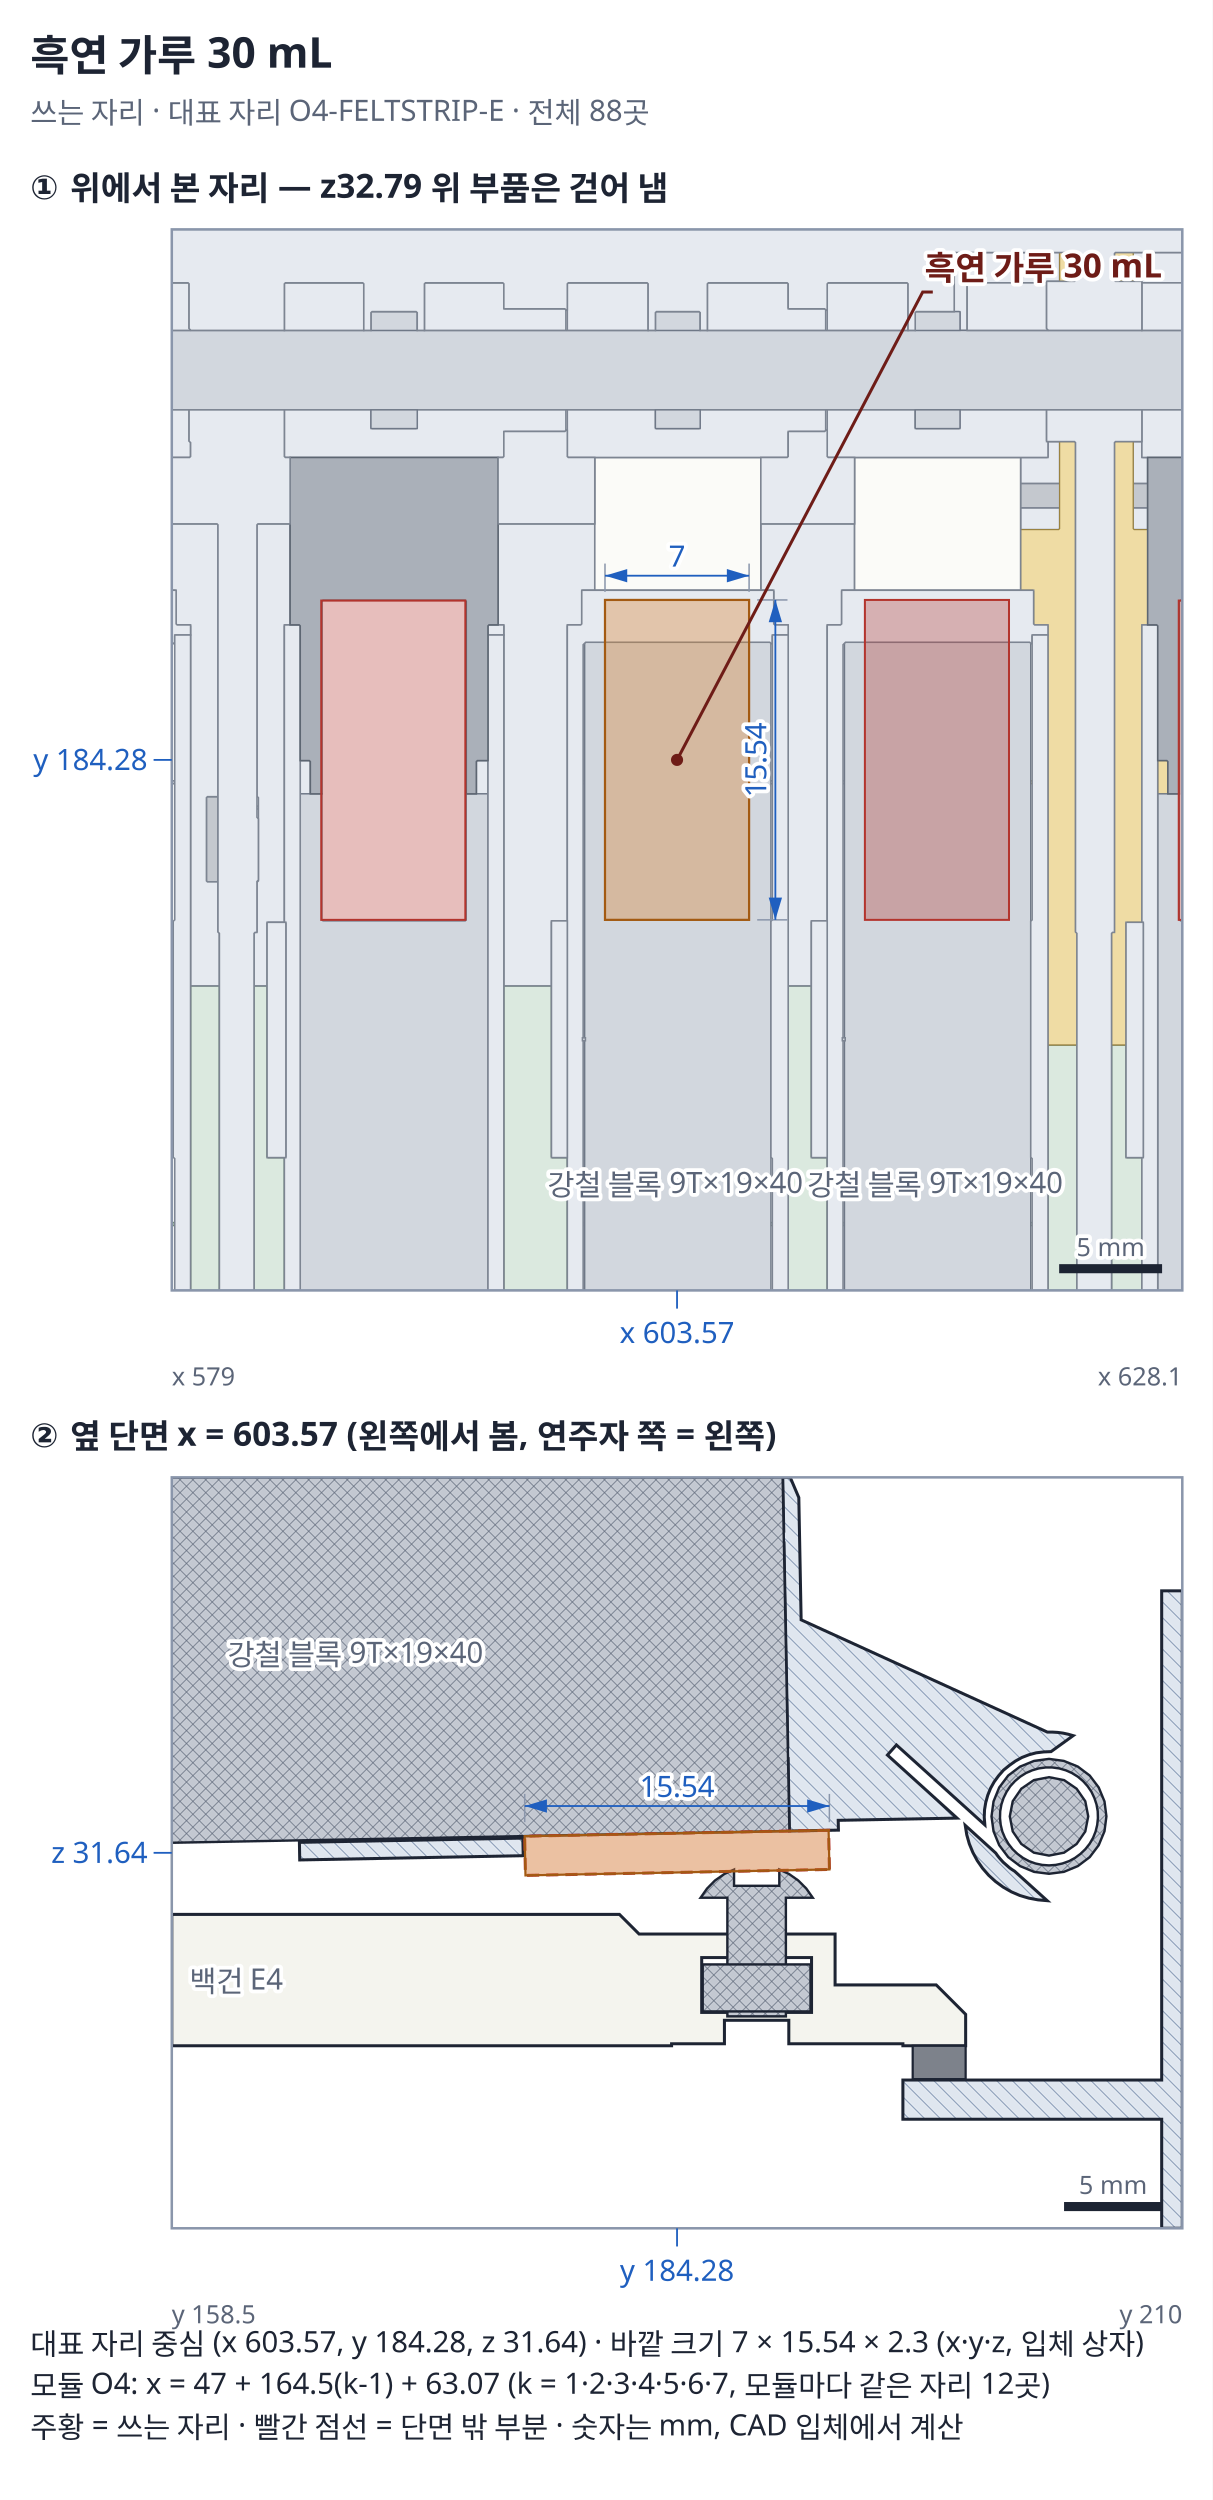
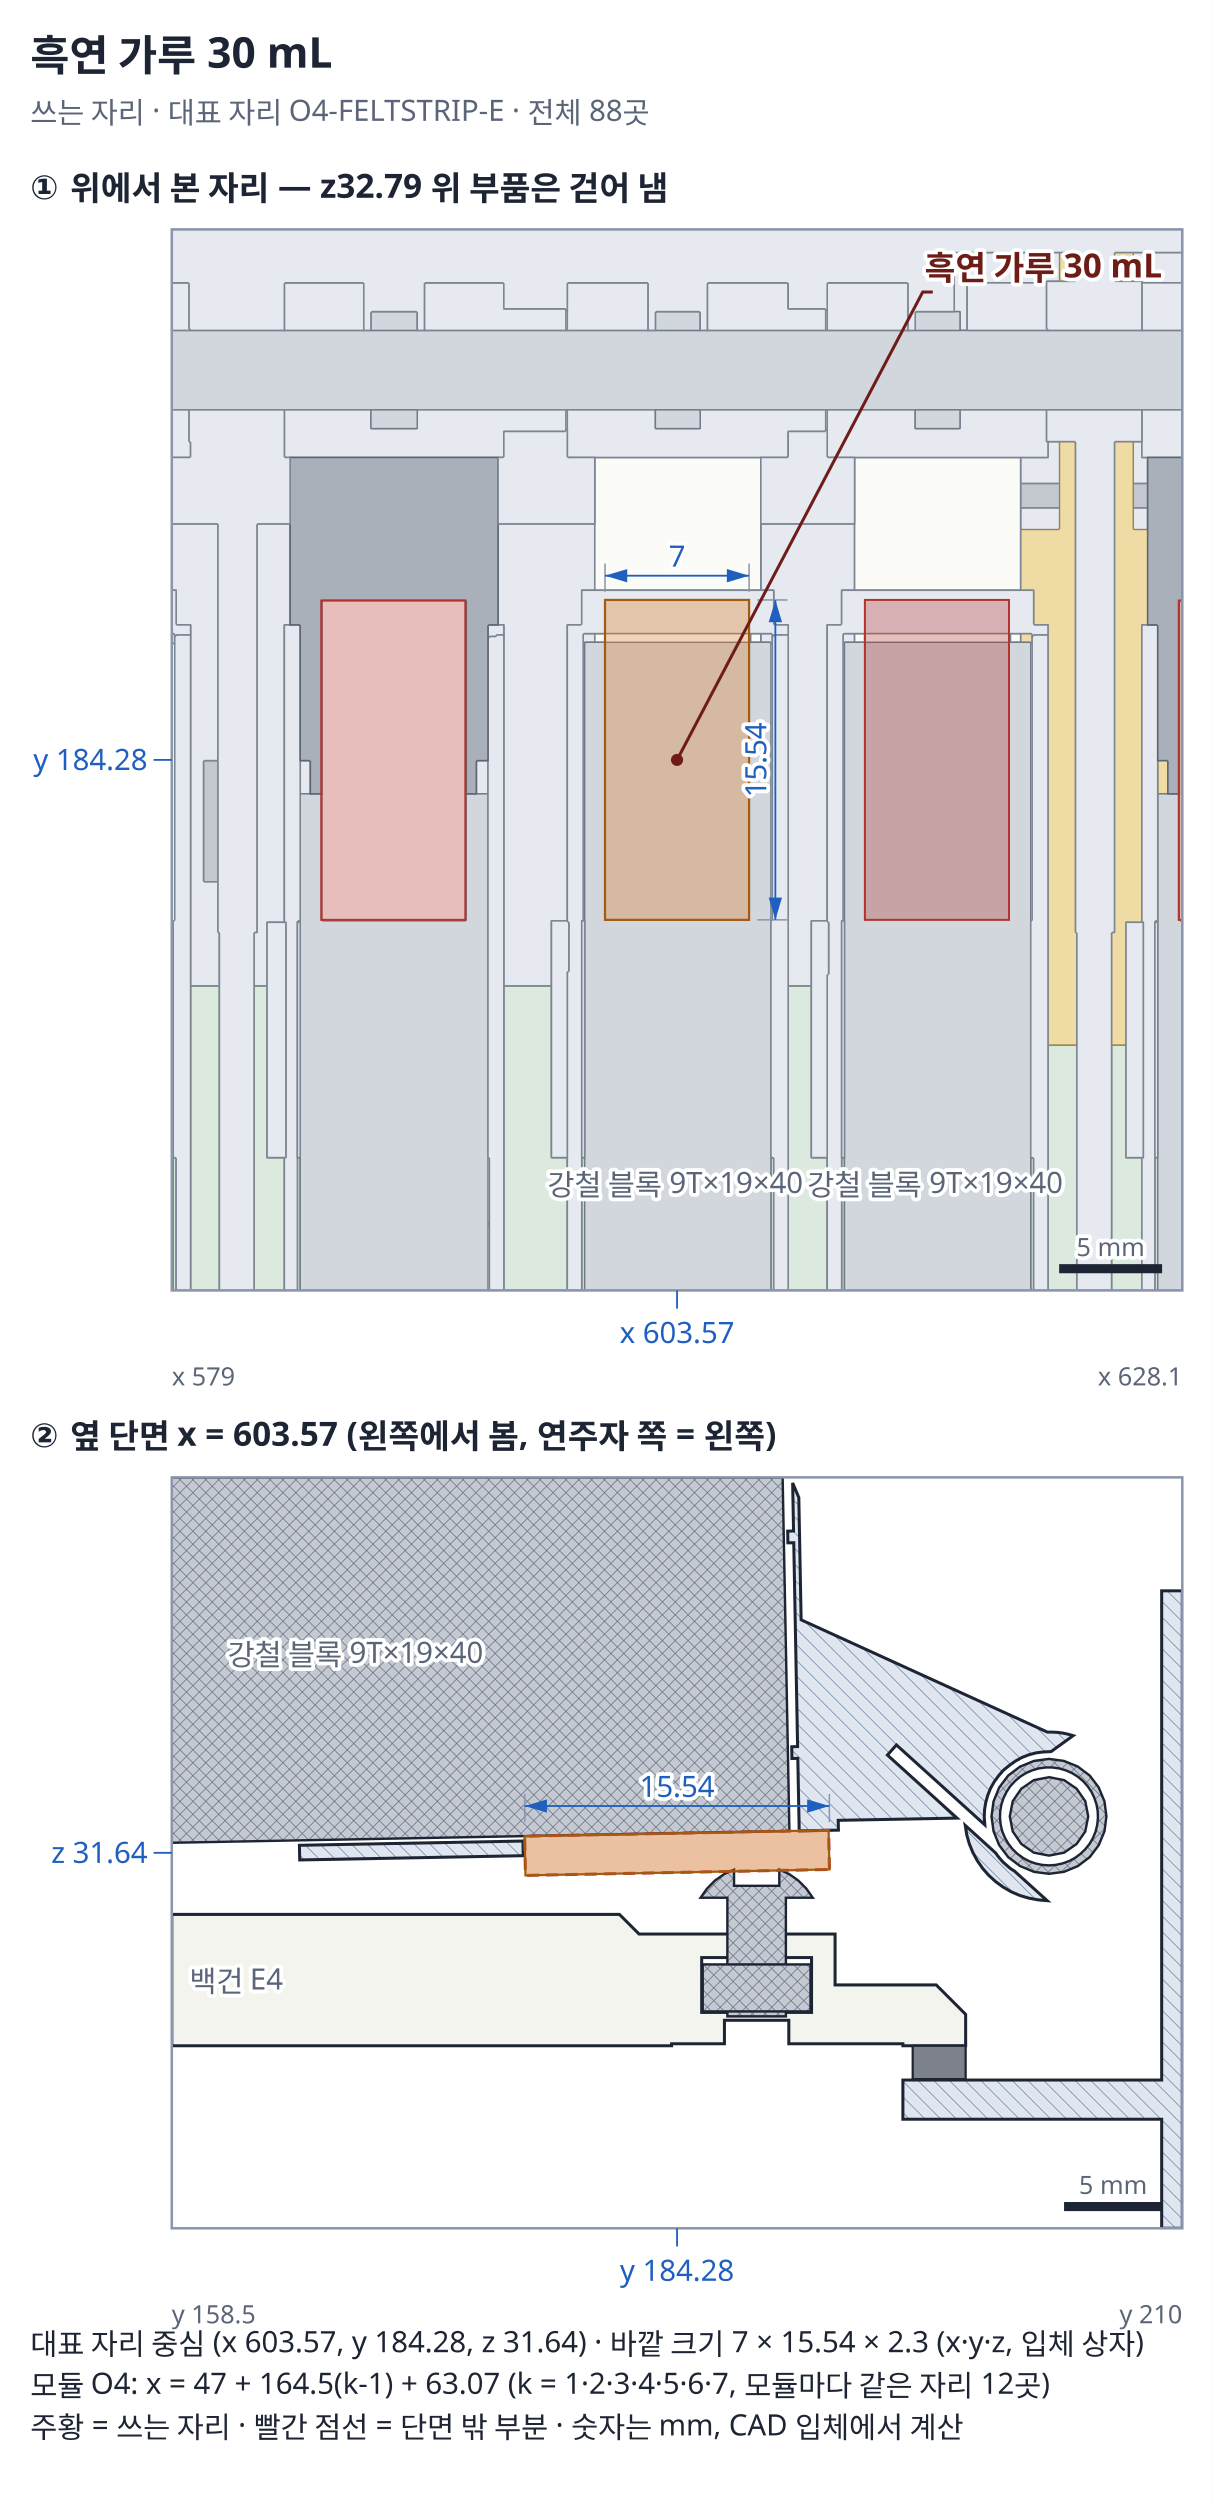
<svg xmlns="http://www.w3.org/2000/svg" viewBox="0 0 120 247.4" width="600" height="1237">
  <defs>
    <style>
.bg{fill:#ffffff}
.frame{fill:none;stroke:#1d2433;stroke-width:.5}
.t{font-family:'Apple SD Gothic Neo','Noto Sans KR','Malgun Gothic','IBM Plex Sans KR',sans-serif;fill:#1d2433}
.h{paint-order:stroke;stroke:#ffffff;stroke-width:.75;stroke-linejoin:round}
.tb{font-weight:700}
.td{fill:#1f5fbf}
.tm{fill:#5b6578}
.tr{fill:#c2410c}
.S-wood{fill:url(#hw);stroke:#1d2433;stroke-width:.4;stroke-linejoin:round}
.S-print{fill:url(#hp);stroke:#1d2433;stroke-width:.4;stroke-linejoin:round}
.S-metal{fill:url(#hm);stroke:#1d2433;stroke-width:.32;stroke-linejoin:round}
.S-rubber{fill:#50555e;stroke:#1d2433;stroke-width:.25}
.S-elec{fill:url(#he);stroke:#1d2433;stroke-width:.3}
.S-screen{fill:#3a4150;stroke:#1d2433;stroke-width:.3}
.S-cable{fill:#e3b23c;stroke:#6b5a1e;stroke-width:.18}
.S-ctx{fill:#eceef1;stroke:#a3aab5;stroke-width:.18}
.P-wood{fill:#f2e6d2;stroke:#39404d;stroke-width:.22;stroke-linejoin:round}
.P-print{fill:#e5ebf3;stroke:#39404d;stroke-width:.22;stroke-linejoin:round}
.P-metal{fill:#c9ced6;stroke:#39404d;stroke-width:.2}
.P-rubber{fill:#7d828b;stroke:#39404d;stroke-width:.18}
.P-elec{fill:#d3ead8;stroke:#39404d;stroke-width:.2}
.P-screen{fill:#596070;stroke:#39404d;stroke-width:.2}
.P-cable{fill:#f0cf7a;fill-opacity:.55;stroke:#8a7430;stroke-width:.14;stroke-opacity:.7}
.P-ctx{fill:#f2f3f5;stroke:#b3b9c3;stroke-width:.18}
.air{fill:#e8f1fb;stroke:none}
.hid{fill:none;stroke:#39404d;stroke-width:.24;stroke-dasharray:1.6 .9}
.hidc{fill:none;stroke:#c2410c;stroke-width:.28;stroke-dasharray:2.2 1.1}
.ph{fill:none;stroke:#5b6578;stroke-width:.3;stroke-dasharray:4 1 1 1}
.cl{fill:none;stroke:#6b7690;stroke-width:.2;stroke-dasharray:6 1.2 1 1.2}
.thin{fill:none;stroke:#39404d;stroke-width:.2}
.vis{fill:none;stroke:#1d2433;stroke-width:.3}
.sound{fill:none;stroke:#c2410c;stroke-width:.4;stroke-dasharray:3 1.2}
.ax{fill:none;stroke:#7a3fb5;stroke-width:.3;stroke-dasharray:5 1.2 1 1.2}
.keep{fill:none;stroke:#b42318;stroke-width:.3;stroke-dasharray:1.2 1}
.dm{fill:none;stroke:#1f5fbf;stroke-width:.18}
.ex{fill:none;stroke:#8a96ab;stroke-width:.15}
.ah{fill:#1f5fbf;stroke:none}
.ld{fill:none;stroke:#3d4555;stroke-width:.18}
.dot{fill:#3d4555}
.bal{fill:#ffffff;stroke:#1d2433;stroke-width:.25}
.secl{fill:none;stroke:#1d2433;stroke-width:.55}
.seca{fill:#1d2433}
.grid{fill:none;stroke:#1d2433;stroke-width:.25}
.grid2{fill:none;stroke:#8a96ab;stroke-width:.15}
.box{fill:#fbfbfc;stroke:#c3c9d3;stroke-width:.2}
.sheetply{fill:#fbf6ee;stroke:#1d2433;stroke-width:.35}
.zone{fill:#f4f6f9;stroke:#8a96ab;stroke-width:.2}
.datum{fill:none;stroke:#15803d;stroke-width:.9;stroke-linecap:round;stroke-opacity:.9}
.spot{fill:none;stroke:#c2410c;stroke-width:.32}
.spoth{fill:none;stroke:#c2410c;stroke-width:.32;stroke-dasharray:.45 .3}

.Zkw{fill:#fbfbf8;stroke:#7d8592;stroke-width:.16}.Zkb{fill:#aab0b9;stroke:#5d6672;stroke-width:.16}.Zpr{fill:#e6eaf0;stroke:#7d8592;stroke-width:.16}
.Zwd{fill:#efe4d0;stroke:#8a7a5e;stroke-width:.16}.Zel{fill:#dbe9df;stroke:#6f8a77;stroke-width:.16}.Zmt{fill:#d2d7de;stroke:#6f7887;stroke-width:.14}
.Zrb{fill:#c4c8ce;stroke:#6f7887;stroke-width:.14}.Zcb{fill:#efdca4;stroke:#9a8240;stroke-width:.12}
.Skw{fill:#f4f4ee;stroke:#1d2433;stroke-width:.3}.Skb{fill:#8e95a0;stroke:#1d2433;stroke-width:.3}.Spr{fill:url(#hp);stroke:#1d2433;stroke-width:.3}
.Swd{fill:url(#hw);stroke:#1d2433;stroke-width:.3}.Sel{fill:url(#he);stroke:#1d2433;stroke-width:.26}.Smt{fill:url(#hm);stroke:#1d2433;stroke-width:.24}
.Srb{fill:#7d828b;stroke:#1d2433;stroke-width:.22}.Scb{fill:#e3b23c;stroke:#6b5a1e;stroke-width:.16}
.HL{fill:#B3342D;fill-opacity:.88;stroke:#6e1c17;stroke-width:.3;stroke-linejoin:round}
.HLs{fill:#B3342D;stroke:#5a1511;stroke-width:.32;stroke-linejoin:round}
.HL2{fill:#B3342D;fill-opacity:.32;stroke:#B3342D;stroke-width:.2}
.HLp{fill:#B3342D;fill-opacity:.14;stroke:#B3342D;stroke-width:.3;stroke-dasharray:1.2 .7}
.HH{fill:#d9822b;fill-opacity:.35;stroke:#a35a12;stroke-width:.22}
.vf{fill:none;stroke:#8a96ab;stroke-width:.25}
.lead{fill:none;stroke:#6e1c17;stroke-width:.3}
.tl{fill:#6e1c17}
.nb{fill:#5b6578}
</style>
    <pattern id="hw" patternUnits="userSpaceOnUse" width="1.6" height="1.6" patternTransform="rotate(45)">
      <rect width="1.6" height="1.6" fill="#ecdcc2" />
      <line x1="0" y1="0" x2="0" y2="1.6" stroke="#a8875a" stroke-width=".22" />
    </pattern>
    <pattern id="hp" patternUnits="userSpaceOnUse" width="1.1" height="1.1" patternTransform="rotate(-45)">
      <rect width="1.1" height="1.1" fill="#dfe6ef" />
      <line x1="0" y1="0" x2="0" y2="1.1" stroke="#7f93b0" stroke-width=".16" />
    </pattern>
    <pattern id="hm" patternUnits="userSpaceOnUse" width=".9" height=".9" patternTransform="rotate(45)">
      <rect width=".9" height=".9" fill="#c3c8d1" />
      <path d="M0 0V.9M0 0H.9" stroke="#5d6778" stroke-width=".12" />
    </pattern>
    <pattern id="he" patternUnits="userSpaceOnUse" width="1.4" height="1.4">
      <rect width="1.4" height="1.4" fill="#cfe6d3" />
      <line x1="0" y1=".7" x2="1.4" y2=".7" stroke="#5f9a6c" stroke-width=".14" />
    </pattern>
    <clipPath id="c0">
      <rect x="17.00" y="22.70" width="100.00" height="105.00" />
    </clipPath>
    <clipPath id="c1">
      <rect x="17.00" y="146.20" width="100.00" height="74.31" />
    </clipPath>
  </defs>
  <rect class="bg" x="0" y="0" width="120" height="247.4" />
  <g class="L-geo">
-     <path class="Zrb" fill-rule="evenodd" d="M104.86 47.84 101.00 47.84 101.00 50.27 104.86 50.27ZM113.57 47.84 112.14 47.84 112.14 50.27 113.57 50.27ZM21.57 78.84 20.43 78.84 20.43 87.27 21.57 87.27ZM25.64 79.77 25.36 79.77 25.36 80.06 25.64 80.06ZM25.64 87.06 25.36 87.06 25.36 87.34 25.64 87.34Z" clip-path="url(#c0)" />
-     <path class="Zel" fill-rule="evenodd" d="M21.71 97.56 18.86 97.56 18.86 127.70 21.71 127.70ZM28.14 114.56 26.53 114.56 26.43 114.46 26.43 97.56 25.14 97.56 25.14 127.70 28.14 127.70ZM56.14 114.56 54.67 114.56 54.57 114.46 54.57 97.56 49.86 97.56 49.86 127.70 56.14 127.70ZM81.86 114.56 80.39 114.56 80.29 114.46 80.29 97.56 78.00 97.56 78.00 127.70 81.86 127.70ZM17.36 120.99 17.07 120.99 17.07 121.27 17.36 121.27ZM57.93 120.99 57.64 120.99 57.64 121.27 57.93 121.27ZM76.50 120.99 76.21 120.99 76.21 121.27 76.50 121.27ZM83.64 120.99 83.36 120.99 83.36 121.27 83.64 121.27Z" clip-path="url(#c0)" />
-     <path class="Zel" fill-rule="evenodd" d="M106.57 103.41 103.71 103.41 103.71 127.70 106.57 127.70ZM113.00 114.56 111.53 114.56 111.43 114.46 111.43 103.41 110.00 103.41 110.00 127.70 113.00 127.70ZM102.21 120.99 101.93 120.99 101.93 121.27 102.21 121.27Z" clip-path="url(#c0)" />
-     <path class="Zpr" fill-rule="evenodd" d="M95.71 28.09 95.82 27.99 103.53 27.99 103.67 27.84 104.86 27.84 104.86 24.99 94.43 24.99 94.43 30.84 94.90 30.84 95.00 30.94 95.00 32.70 95.71 32.70ZM117.00 24.99 112.14 24.99 112.14 27.84 112.90 27.84 113.04 27.99 117.00 27.99ZM104.86 43.70 103.71 43.70 103.71 45.17 103.61 45.27 101.00 45.27 101.00 47.84 104.86 47.84ZM113.57 45.27 113.10 45.27 113.00 45.17 113.00 43.70 112.14 43.70 112.14 47.84 113.57 47.84ZM104.86 50.27 101.00 50.27 101.00 52.41 104.86 52.41ZM113.57 50.27 112.14 50.27 112.14 52.41 113.57 52.41ZM21.71 92.31 21.57 92.17 21.57 87.27 20.53 87.27 20.43 87.17 20.43 78.94 20.53 78.84 21.57 78.84 21.57 51.84 17.00 51.84 17.00 58.41 17.33 58.41 17.43 58.52 17.43 61.84 18.76 61.84 18.86 61.94 18.86 97.56 21.71 97.56ZM26.43 91.37 26.53 91.27 28.14 91.27 28.14 61.94 28.24 61.84 28.71 61.84 28.71 51.84 25.43 51.84 25.43 78.80 25.57 78.94 25.57 87.17 25.43 87.31 25.43 92.17 25.33 92.27 25.14 92.27 25.14 97.56 26.43 97.56ZM54.57 91.23 54.67 91.13 56.14 91.13 56.14 61.94 56.24 61.84 57.57 61.84 57.57 58.52 57.67 58.41 58.86 58.41 58.86 51.84 49.29 51.84 49.29 61.84 49.76 61.84 49.86 61.94 49.86 97.56 54.57 97.56ZM80.29 91.23 80.39 91.13 81.86 91.13 81.86 61.94 81.96 61.84 83.29 61.84 83.29 58.52 83.39 58.41 84.57 58.41 84.57 51.84 75.29 51.84 75.29 58.41 76.47 58.41 76.57 58.52 76.57 61.84 77.90 61.84 78.00 61.94 78.00 97.56 80.29 97.56ZM30.71 75.27 29.71 75.27 29.71 78.56 30.71 78.56ZM48.29 75.27 47.14 75.27 47.14 78.56 48.29 78.56ZM17.36 77.27 17.07 77.27 17.07 77.56 17.36 77.56ZM57.93 77.27 57.64 77.27 57.64 77.56 57.93 77.56ZM76.50 77.27 76.21 77.27 76.21 77.56 76.50 77.56ZM83.64 77.27 83.36 77.27 83.36 77.56 83.64 77.56Z" clip-path="url(#c0)" />
-     <path class="Zcb" fill-rule="evenodd" d="M106.43 24.99 104.86 24.99 104.86 27.84 106.43 27.84ZM112.14 24.99 110.29 24.99 110.29 27.84 112.14 27.84ZM106.57 92.31 106.43 92.17 106.43 43.70 104.86 43.70 104.86 52.31 104.76 52.41 101.00 52.41 101.00 58.41 102.18 58.41 102.29 58.52 102.29 61.84 103.61 61.84 103.71 61.94 103.71 103.41 106.57 103.41ZM111.43 91.37 111.53 91.27 113.00 91.27 113.00 61.94 113.10 61.84 113.57 61.84 113.57 52.41 112.24 52.41 112.14 52.31 112.14 43.70 110.29 43.70 110.29 92.17 110.18 92.27 110.00 92.27 110.00 103.41 111.43 103.41ZM115.57 75.27 114.57 75.27 114.57 78.56 115.57 78.56ZM102.21 77.27 101.93 77.27 101.93 77.56 102.21 77.56Z" clip-path="url(#c0)" />
+     <path class="Zrb" fill-rule="evenodd" d="M104.86 47.84 101.00 47.84 101.00 50.27 104.86 50.27ZM113.57 47.84 112.14 47.84 112.14 50.27 113.57 50.27ZM21.57 75.27 20.14 75.27 20.14 87.27 21.57 87.27Z" clip-path="url(#c0)" />
+     <path class="Zel" fill-rule="evenodd" d="M21.71 97.56 18.86 97.56 18.86 127.70 21.71 127.70ZM28.14 114.56 26.53 114.56 26.43 114.46 26.43 97.56 25.14 97.56 25.14 127.70 28.14 127.70ZM56.14 114.56 54.67 114.56 54.57 114.46 54.57 97.56 49.86 97.56 49.86 127.70 56.14 127.70ZM81.86 114.56 80.39 114.56 80.29 114.46 80.29 97.56 78.00 97.56 78.00 127.70 81.86 127.70ZM17.43 114.56 17.14 114.56 17.14 127.70 17.43 127.70ZM29.71 114.56 29.43 114.56 29.43 127.70 29.71 127.70ZM57.86 114.56 57.57 114.56 57.57 127.70 57.86 127.70ZM76.57 114.56 76.29 114.56 76.29 127.70 76.57 127.70ZM83.57 114.56 83.29 114.56 83.29 127.70 83.57 127.70ZM48.50 120.99 48.21 120.99 48.21 121.27 48.50 121.27Z" clip-path="url(#c0)" />
+     <path class="Zel" fill-rule="evenodd" d="M106.57 103.41 103.71 103.41 103.71 127.70 106.57 127.70ZM113.00 114.56 111.53 114.56 111.43 114.46 111.43 103.41 110.00 103.41 110.00 127.70 113.00 127.70ZM102.29 114.56 102.00 114.56 102.00 127.70 102.29 127.70ZM114.57 114.56 114.29 114.56 114.29 127.70 114.57 127.70Z" clip-path="url(#c0)" />
+     <path class="Zpr" fill-rule="evenodd" d="M95.71 28.09 95.82 27.99 103.53 27.99 103.67 27.84 104.86 27.84 104.86 24.99 94.43 24.99 94.43 30.84 94.90 30.84 95.00 30.94 95.00 32.70 95.71 32.70ZM117.00 24.99 112.14 24.99 112.14 27.84 112.90 27.84 113.04 27.99 117.00 27.99ZM104.86 43.70 103.71 43.70 103.71 45.17 103.61 45.27 101.00 45.27 101.00 47.84 104.86 47.84ZM113.57 45.27 113.10 45.27 113.00 45.17 113.00 43.70 112.14 43.70 112.14 47.84 113.57 47.84ZM104.86 50.27 101.00 50.27 101.00 52.41 104.86 52.41ZM113.57 50.27 112.14 50.27 112.14 52.41 113.57 52.41ZM21.71 92.31 21.57 92.17 21.57 87.27 20.24 87.27 20.14 87.17 20.14 75.37 20.24 75.27 21.57 75.27 21.57 51.84 17.00 51.84 17.00 58.41 17.33 58.41 17.43 58.52 17.43 61.84 18.76 61.84 18.86 61.94 18.86 97.56 21.71 97.56ZM26.43 91.37 26.53 91.27 28.14 91.27 28.14 61.94 28.24 61.84 28.71 61.84 28.71 51.84 25.43 51.84 25.43 92.17 25.33 92.27 25.14 92.27 25.14 97.56 26.43 97.56ZM54.57 91.23 54.67 91.13 56.14 91.13 56.14 61.94 56.24 61.84 57.57 61.84 57.57 58.52 57.67 58.41 58.86 58.41 58.86 51.84 49.29 51.84 49.29 61.84 49.76 61.84 49.86 61.94 49.86 97.56 54.57 97.56ZM80.29 91.23 80.39 91.13 81.86 91.13 81.86 61.94 81.96 61.84 83.29 61.84 83.29 58.52 83.39 58.41 84.57 58.41 84.57 51.84 75.29 51.84 75.29 58.41 76.47 58.41 76.57 58.52 76.57 61.84 77.90 61.84 78.00 61.94 78.00 97.56 80.29 97.56ZM17.29 63.68 17.29 62.70 17.00 62.70 17.00 63.52 17.20 63.71ZM57.96 63.56 58.86 63.56 58.86 62.70 57.71 62.70 57.71 63.68 57.80 63.71ZM76.43 63.68 76.43 62.70 75.29 62.70 75.29 63.56 76.18 63.56 76.34 63.71ZM83.67 63.56 84.57 63.56 84.57 62.70 83.43 62.70 83.43 63.68 83.52 63.71ZM30.71 75.27 29.71 75.27 29.71 78.56 30.71 78.56ZM48.29 75.27 47.14 75.27 47.14 78.56 48.29 78.56ZM29.71 91.06 29.43 91.06 29.43 91.34 29.71 91.34Z" clip-path="url(#c0)" />
+     <path class="Zcb" fill-rule="evenodd" d="M106.43 24.99 104.86 24.99 104.86 27.84 106.43 27.84ZM112.14 24.99 110.29 24.99 110.29 27.84 112.14 27.84ZM106.57 92.31 106.43 92.17 106.43 43.70 104.86 43.70 104.86 52.31 104.76 52.41 101.00 52.41 101.00 58.41 102.18 58.41 102.29 58.52 102.29 61.84 103.61 61.84 103.71 61.94 103.71 103.41 106.57 103.41ZM111.43 91.37 111.53 91.27 113.00 91.27 113.00 61.94 113.10 61.84 113.57 61.84 113.57 52.41 112.24 52.41 112.14 52.31 112.14 43.70 110.29 43.70 110.29 92.17 110.18 92.27 110.00 92.27 110.00 103.41 111.43 103.41ZM102.14 63.68 102.14 62.70 101.00 62.70 101.00 63.56 101.90 63.56 102.05 63.71ZM115.57 75.27 114.57 75.27 114.57 78.56 115.57 78.56ZM114.57 91.06 114.29 91.06 114.29 91.34 114.57 91.34Z" clip-path="url(#c0)" />
    <path class="Zmt" fill-rule="evenodd" d="M117.00 32.70 17.00 32.70 17.00 40.56 117.00 40.56Z" clip-path="url(#c0)" />
-     <path class="Zkw" fill-rule="evenodd" d="M75.29 45.27 58.86 45.27 58.86 58.41 75.29 58.41Z" clip-path="url(#c0)" />
-     <path class="Zkw" fill-rule="evenodd" d="M101.00 45.27 84.57 45.27 84.57 58.41 101.00 58.41Z" clip-path="url(#c0)" />
+     <path class="Zkw" fill-rule="evenodd" d="M75.29 45.27 58.86 45.27 58.86 58.41 75.29 58.41ZM59.86 62.70 58.86 62.70 58.86 63.56 59.86 63.56ZM75.29 62.70 74.29 62.70 74.29 63.56 75.29 63.56Z" clip-path="url(#c0)" />
+     <path class="Zkw" fill-rule="evenodd" d="M101.00 45.27 84.57 45.27 84.57 58.41 101.00 58.41ZM85.57 62.70 84.57 62.70 84.57 63.56 85.57 63.56ZM101.00 62.70 100.00 62.70 100.00 63.56 101.00 63.56Z" clip-path="url(#c0)" />
    <path class="Zmt" fill-rule="evenodd" d="M17.21 95.49 16.93 95.49 16.93 95.77 17.21 95.77Z" clip-path="url(#c0)" />
    <path class="Zmt" fill-rule="evenodd" d="M76.29 63.56 57.86 63.56 57.86 127.70 76.29 127.70Z" clip-path="url(#c0)" />
    <path class="Zmt" fill-rule="evenodd" d="M102.00 63.56 83.57 63.56 83.57 127.70 102.00 127.70Z" clip-path="url(#c0)" />
    <path class="Zmt" fill-rule="evenodd" d="M48.29 78.56 46.14 78.56 46.14 91.03 46.04 91.13 31.96 91.13 31.86 91.03 31.86 78.56 29.71 78.56 29.71 127.70 48.29 127.70Z" clip-path="url(#c0)" />
    <path class="Zmt" fill-rule="evenodd" d="M117.00 91.13 116.82 91.13 116.71 91.03 116.71 78.56 114.57 78.56 114.57 127.70 117.00 127.70Z" clip-path="url(#c0)" />
-     <path class="Zpr" fill-rule="evenodd" d="M18.87 32.61 18.71 32.46 18.71 27.99 17.00 27.99 17.00 32.70 18.83 32.70ZM18.86 43.74 18.71 43.60 18.71 40.56 17.00 40.56 17.00 45.27 18.86 45.27ZM17.29 63.68 17.29 62.94 17.39 62.84 18.86 62.84 18.86 61.84 17.53 61.84 17.43 61.74 17.43 58.41 17.00 58.41 17.00 63.52 17.20 63.71Z" clip-path="url(#c0)" />
-     <path class="Zpr" fill-rule="evenodd" d="M18.86 62.84 17.29 62.84 17.29 91.03 17.14 91.17 17.14 114.52 17.29 114.66 17.29 127.70 18.86 127.70Z" clip-path="url(#c0)" />
-     <path class="Zpr" fill-rule="evenodd" d="M64.14 27.99 56.14 27.99 56.14 32.70 64.14 32.70ZM81.71 30.56 78.10 30.56 78.00 30.46 78.00 27.99 70.00 27.99 70.00 32.70 81.71 32.70ZM78.00 42.80 78.10 42.70 81.71 42.70 81.71 40.56 69.29 40.56 69.29 42.31 69.18 42.41 64.96 42.41 64.86 42.31 64.86 40.56 56.14 40.56 56.14 45.27 78.00 45.27ZM57.71 63.80 57.96 63.56 76.18 63.56 76.34 63.71 76.43 63.68 76.43 62.94 76.53 62.84 78.00 62.84 78.00 61.84 76.67 61.84 76.57 61.74 76.57 58.41 57.57 58.41 57.57 61.74 57.47 61.84 56.14 61.84 56.14 127.70 57.71 127.70Z" clip-path="url(#c0)" />
-     <path class="Zpr" fill-rule="evenodd" d="M78.00 62.84 76.43 62.84 76.43 91.03 76.29 91.17 76.29 114.52 76.43 114.66 76.43 127.70 78.00 127.70ZM56.14 91.13 54.57 91.13 54.57 114.56 56.14 114.56ZM57.93 102.70 57.64 102.70 57.64 102.99 57.93 102.99Z" clip-path="url(#c0)" />
-     <path class="Zpr" fill-rule="evenodd" d="M89.86 27.99 81.86 27.99 81.86 32.70 89.86 32.70ZM103.73 32.61 103.57 32.46 103.57 27.99 95.71 27.99 95.71 32.70 103.69 32.70ZM103.71 43.74 103.57 43.60 103.57 40.56 95.00 40.56 95.00 42.31 94.90 42.41 90.67 42.41 90.57 42.31 90.57 40.56 81.86 40.56 81.86 45.27 103.71 45.27ZM83.43 63.80 83.67 63.56 101.90 63.56 102.05 63.71 102.14 63.68 102.14 62.94 102.24 62.84 103.71 62.84 103.71 61.84 102.39 61.84 102.29 61.74 102.29 58.41 83.29 58.41 83.29 61.74 83.18 61.84 81.86 61.84 81.86 127.70 83.43 127.70Z" clip-path="url(#c0)" />
-     <path class="Zpr" fill-rule="evenodd" d="M103.71 62.84 102.14 62.84 102.14 91.03 102.00 91.17 102.00 114.52 102.14 114.66 102.14 127.70 103.71 127.70ZM81.86 91.13 80.29 91.13 80.29 114.56 81.86 114.56ZM83.64 102.70 83.36 102.70 83.36 102.99 83.64 102.99Z" clip-path="url(#c0)" />
-     <path class="Zpr" fill-rule="evenodd" d="M36.00 27.99 28.14 27.99 28.14 32.70 36.00 32.70ZM56.00 30.56 49.96 30.56 49.86 30.46 49.86 27.99 42.00 27.99 42.00 32.70 56.00 32.70ZM49.86 42.80 49.96 42.70 56.00 42.70 56.00 40.56 41.29 40.56 41.29 42.31 41.18 42.41 36.82 42.41 36.71 42.31 36.71 40.56 28.14 40.56 28.14 45.27 49.86 45.27ZM29.71 61.84 28.14 61.84 28.14 91.23 28.29 91.37 28.29 114.46 28.14 114.60 28.14 127.70 29.71 127.70ZM49.86 61.84 48.29 61.84 48.29 62.84 49.86 62.84Z" clip-path="url(#c0)" />
-     <path class="Zpr" fill-rule="evenodd" d="M49.86 62.84 48.29 62.84 48.29 127.70 49.86 127.70ZM28.29 91.27 26.43 91.27 26.43 114.56 28.29 114.56Z" clip-path="url(#c0)" />
-     <path class="Zpr" fill-rule="evenodd" d="M117.00 27.99 113.00 27.99 113.00 32.70 117.00 32.70ZM117.00 40.56 113.00 40.56 113.00 45.27 117.00 45.27ZM114.57 61.84 113.00 61.84 113.00 91.23 113.14 91.37 113.14 114.46 113.00 114.60 113.00 127.70 114.57 127.70Z" clip-path="url(#c0)" />
-     <path class="Zpr" fill-rule="evenodd" d="M113.14 91.27 111.43 91.27 111.43 114.56 113.14 114.56Z" clip-path="url(#c0)" />
+     <path class="Zpr" fill-rule="evenodd" d="M18.87 32.61 18.71 32.46 18.71 27.99 17.00 27.99 17.00 32.70 18.83 32.70ZM18.86 43.74 18.71 43.60 18.71 40.56 17.00 40.56 17.00 45.27 18.86 45.27ZM17.53 62.84 18.86 62.84 18.86 61.84 17.53 61.84 17.43 61.74 17.43 58.41 17.00 58.41 17.00 62.70 17.18 62.70 17.29 62.80 17.29 62.96 17.37 63.00Z" clip-path="url(#c0)" />
+     <path class="Zpr" fill-rule="evenodd" d="M18.86 62.84 17.47 62.84 17.29 63.03 17.29 91.03 17.14 91.17 17.14 114.56 17.33 114.56 17.43 114.66 17.43 127.70 18.86 127.70Z" clip-path="url(#c0)" />
+     <path class="Zpr" fill-rule="evenodd" d="M64.14 27.99 56.14 27.99 56.14 32.70 64.14 32.70ZM81.71 30.56 78.10 30.56 78.00 30.46 78.00 27.99 70.00 27.99 70.00 32.70 81.71 32.70ZM78.00 42.80 78.10 42.70 81.71 42.70 81.71 40.56 69.29 40.56 69.29 42.31 69.18 42.41 64.96 42.41 64.86 42.31 64.86 40.56 56.14 40.56 56.14 45.27 78.00 45.27ZM57.57 91.23 57.71 91.09 57.71 62.80 57.82 62.70 76.33 62.70 76.43 62.80 76.43 62.96 76.52 63.00 76.67 62.84 78.00 62.84 78.00 61.84 76.67 61.84 76.57 61.74 76.57 58.41 57.57 58.41 57.57 61.74 57.47 61.84 56.14 61.84 56.14 91.23 56.29 91.37 56.29 96.03 56.14 96.17 56.14 127.70 57.57 127.70Z" clip-path="url(#c0)" />
+     <path class="Zpr" fill-rule="evenodd" d="M78.00 62.84 76.61 62.84 76.43 63.03 76.43 91.03 76.29 91.17 76.29 114.56 76.47 114.56 76.57 114.66 76.57 127.70 78.00 127.70ZM56.14 96.23 56.29 96.09 56.29 91.31 56.10 91.13 54.57 91.13 54.57 114.56 56.14 114.56ZM57.86 91.13 57.57 91.13 57.57 114.56 57.86 114.56Z" clip-path="url(#c0)" />
+     <path class="Zpr" fill-rule="evenodd" d="M89.86 27.99 81.86 27.99 81.86 32.70 89.86 32.70ZM103.73 32.61 103.57 32.46 103.57 27.99 95.71 27.99 95.71 32.70 103.69 32.70ZM103.71 43.74 103.57 43.60 103.57 40.56 95.00 40.56 95.00 42.31 94.90 42.41 90.67 42.41 90.57 42.31 90.57 40.56 81.86 40.56 81.86 45.27 103.71 45.27ZM83.29 91.23 83.43 91.09 83.43 62.80 83.53 62.70 102.04 62.70 102.14 62.80 102.14 62.96 102.23 63.00 102.39 62.84 103.71 62.84 103.71 61.84 102.39 61.84 102.29 61.74 102.29 58.41 83.29 58.41 83.29 61.74 83.18 61.84 81.86 61.84 81.86 91.23 82.00 91.37 82.00 96.31 81.86 96.46 81.86 127.70 83.29 127.70Z" clip-path="url(#c0)" />
+     <path class="Zpr" fill-rule="evenodd" d="M103.71 62.84 102.33 62.84 102.14 63.03 102.14 91.03 102.00 91.17 102.00 114.56 102.18 114.56 102.29 114.66 102.29 127.70 103.71 127.70ZM81.86 96.52 82.00 96.37 82.00 91.31 81.82 91.13 80.29 91.13 80.29 114.56 81.86 114.56ZM83.57 91.13 83.29 91.13 83.29 114.56 83.57 114.56Z" clip-path="url(#c0)" />
+     <path class="Zpr" fill-rule="evenodd" d="M36.00 27.99 28.14 27.99 28.14 32.70 36.00 32.70ZM56.00 30.56 49.96 30.56 49.86 30.46 49.86 27.99 42.00 27.99 42.00 32.70 56.00 32.70ZM49.86 42.80 49.96 42.70 56.00 42.70 56.00 40.56 41.29 40.56 41.29 42.31 41.18 42.41 36.82 42.41 36.71 42.31 36.71 40.56 28.14 40.56 28.14 45.27 49.86 45.27ZM29.43 91.23 29.53 91.13 29.71 91.13 29.71 61.84 28.14 61.84 28.14 91.23 28.29 91.37 28.29 114.46 28.14 114.60 28.14 127.70 29.43 127.70ZM48.53 62.99 49.10 62.99 49.24 62.84 49.86 62.84 49.86 61.84 48.29 61.84 48.29 63.10 48.37 63.14Z" clip-path="url(#c0)" />
+     <path class="Zpr" fill-rule="evenodd" d="M49.86 62.84 49.18 62.84 49.04 62.99 48.47 62.99 48.29 63.17 48.29 114.52 48.43 114.66 48.43 127.70 49.86 127.70ZM28.29 91.27 26.43 91.27 26.43 114.56 28.29 114.56ZM29.71 91.27 29.43 91.27 29.43 114.56 29.71 114.56Z" clip-path="url(#c0)" />
+     <path class="Zpr" fill-rule="evenodd" d="M117.00 27.99 113.00 27.99 113.00 32.70 117.00 32.70ZM117.00 40.56 113.00 40.56 113.00 45.27 117.00 45.27ZM114.29 91.23 114.39 91.13 114.57 91.13 114.57 61.84 113.00 61.84 113.00 91.23 113.14 91.37 113.14 114.46 113.00 114.60 113.00 127.70 114.29 127.70Z" clip-path="url(#c0)" />
+     <path class="Zpr" fill-rule="evenodd" d="M113.14 91.27 111.43 91.27 111.43 114.56 113.14 114.56ZM114.57 91.27 114.29 91.27 114.29 114.56 114.57 114.56Z" clip-path="url(#c0)" />
    <path class="Zmt" fill-rule="evenodd" d="M41.29 30.84 36.71 30.84 36.71 32.70 41.29 32.70ZM41.29 40.56 36.71 40.56 36.71 42.41 41.29 42.41Z" clip-path="url(#c0)" />
    <path class="Zmt" fill-rule="evenodd" d="M69.29 30.84 64.86 30.84 64.86 32.70 69.29 32.70ZM69.29 40.56 64.86 40.56 64.86 42.41 69.29 42.41Z" clip-path="url(#c0)" />
    <path class="Zmt" fill-rule="evenodd" d="M95.00 30.84 90.57 30.84 90.57 32.70 95.00 32.70ZM95.00 40.56 90.57 40.56 90.57 42.41 95.00 42.41Z" clip-path="url(#c0)" />
    <path class="Zkb" fill-rule="evenodd" d="M31.86 59.52 31.96 59.41 46.04 59.41 46.14 59.52 46.14 78.56 47.14 78.56 47.14 75.37 47.24 75.27 48.29 75.27 48.29 61.94 48.39 61.84 49.29 61.84 49.29 45.27 28.71 45.27 28.71 61.84 29.61 61.84 29.71 61.94 29.71 75.27 30.61 75.27 30.71 75.37 30.71 78.56 31.86 78.56Z" clip-path="url(#c0)" />
    <path class="Zkb" fill-rule="evenodd" d="M116.71 59.52 116.82 59.41 117.00 59.41 117.00 45.27 113.57 45.27 113.57 61.84 114.47 61.84 114.57 61.94 114.57 75.27 115.47 75.27 115.57 75.37 115.57 78.56 116.71 78.56Z" clip-path="url(#c0)" />
-     <path class="Zpr" fill-rule="evenodd" d="M28.14 28.09 28.24 27.99 35.90 27.99 36.00 28.09 36.00 32.70 36.71 32.70 36.71 30.94 36.82 30.84 41.18 30.84 41.29 30.94 41.29 32.70 42.00 32.70 42.00 28.09 42.10 27.99 49.76 27.99 49.86 28.09 49.86 30.56 55.90 30.56 56.05 30.71 56.14 30.68 56.14 28.09 56.24 27.99 64.04 27.99 64.14 28.09 64.14 32.70 64.86 32.70 64.86 30.94 64.96 30.84 69.18 30.84 69.29 30.94 69.29 32.70 70.00 32.70 70.00 28.09 70.10 27.99 77.90 27.99 78.00 28.09 78.00 30.56 81.61 30.56 81.77 30.71 81.86 30.68 81.86 28.09 81.96 27.99 89.76 27.99 89.86 28.09 89.86 32.70 90.57 32.70 90.57 30.94 90.67 30.84 94.43 30.84 94.43 25.09 94.53 24.99 106.33 24.99 106.43 25.09 106.43 27.74 106.33 27.84 103.57 27.84 103.57 32.52 103.76 32.70 113.00 32.70 113.00 27.84 110.39 27.84 110.29 27.74 110.29 25.09 110.39 24.99 117.00 24.99 117.00 22.70 17.00 22.70 17.00 27.99 18.61 27.99 18.71 28.09 18.71 32.52 18.90 32.70 28.14 32.70ZM25.14 92.37 25.24 92.27 25.43 92.27 25.43 87.23 25.57 87.09 25.57 81.03 25.43 80.88 25.43 51.94 25.53 51.84 28.71 51.84 28.71 45.27 28.24 45.27 28.14 45.17 28.14 40.56 18.71 40.56 18.71 43.66 18.86 43.80 18.86 45.17 18.76 45.27 17.00 45.27 17.00 51.84 21.47 51.84 21.57 51.94 21.57 92.23 21.71 92.37 21.71 127.70 25.14 127.70ZM110.00 92.37 110.10 92.27 110.29 92.27 110.29 43.80 110.39 43.70 113.00 43.70 113.00 40.56 103.57 40.56 103.57 43.70 106.33 43.70 106.43 43.80 106.43 92.23 106.57 92.37 106.57 127.70 110.00 127.70ZM58.86 45.27 56.24 45.27 56.14 45.17 56.14 42.58 56.05 42.54 55.90 42.70 49.86 42.70 49.86 45.17 49.76 45.27 49.29 45.27 49.29 51.84 58.86 51.84ZM84.57 45.27 81.96 45.27 81.86 45.17 81.86 42.58 81.77 42.54 81.61 42.70 78.00 42.70 78.00 45.17 77.90 45.27 75.29 45.27 75.29 51.84 84.57 51.84Z" clip-path="url(#c0)" />
-     <path class="Spr" fill-rule="evenodd" d="M82.97 181.11 82.95 180.14 94.71 179.92 87.82 173.68 88.71 172.68 97.46 180.59 97.40 179.83 97.43 179.09 97.55 178.37 97.75 177.65 98.03 176.96 98.39 176.32 98.82 175.73 99.31 175.17 99.89 174.70 100.48 174.28 101.13 173.92 101.83 173.65 102.54 173.46 103.28 173.37 104.01 173.34 106.20 171.76 105.71 171.62 105.20 171.51 104.68 171.44 104.17 171.41 103.65 171.41 79.28 160.30 79.05 148.20 78.20 146.20 77.46 146.20 77.56 151.52 76.78 151.54 76.80 152.70 77.58 152.69 77.96 172.86 77.19 172.88 77.21 174.04 77.99 174.03 78.12 181.20ZM100.40 185.17 100.16 185.02 99.92 184.85 99.27 184.28 99.08 184.07 98.88 183.84 98.70 183.61 98.54 183.38 95.52 180.64 95.67 181.57 95.92 182.46 96.27 183.31 96.71 184.13 97.23 184.88 97.84 185.58 98.51 186.19 99.26 186.74 100.07 187.21 100.93 187.58 101.81 187.84 102.72 188.01 103.63 188.09Z" clip-path="url(#c1)" />
-     <path class="Spr" fill-rule="evenodd" d="M51.78 183.64 51.74 181.90 29.63 182.32 29.66 184.06Z" clip-path="url(#c1)" />
+     <path class="Zpr" fill-rule="evenodd" d="M28.14 28.09 28.24 27.99 35.90 27.99 36.00 28.09 36.00 32.70 36.71 32.70 36.71 30.94 36.82 30.84 41.18 30.84 41.29 30.94 41.29 32.70 42.00 32.70 42.00 28.09 42.10 27.99 49.76 27.99 49.86 28.09 49.86 30.56 55.90 30.56 56.05 30.71 56.14 30.68 56.14 28.09 56.24 27.99 64.04 27.99 64.14 28.09 64.14 32.70 64.86 32.70 64.86 30.94 64.96 30.84 69.18 30.84 69.29 30.94 69.29 32.70 70.00 32.70 70.00 28.09 70.10 27.99 77.90 27.99 78.00 28.09 78.00 30.56 81.61 30.56 81.77 30.71 81.86 30.68 81.86 28.09 81.96 27.99 89.76 27.99 89.86 28.09 89.86 32.70 90.57 32.70 90.57 30.94 90.67 30.84 94.43 30.84 94.43 25.09 94.53 24.99 106.33 24.99 106.43 25.09 106.43 27.74 106.33 27.84 103.57 27.84 103.57 32.52 103.76 32.70 113.00 32.70 113.00 27.84 110.39 27.84 110.29 27.74 110.29 25.09 110.39 24.99 117.00 24.99 117.00 22.70 17.00 22.70 17.00 27.99 18.61 27.99 18.71 28.09 18.71 32.52 18.90 32.70 28.14 32.70ZM25.14 92.37 25.24 92.27 25.43 92.27 25.43 51.94 25.53 51.84 28.71 51.84 28.71 45.27 28.24 45.27 28.14 45.17 28.14 40.56 18.71 40.56 18.71 43.66 18.86 43.80 18.86 45.17 18.76 45.27 17.00 45.27 17.00 51.84 21.47 51.84 21.57 51.94 21.57 92.23 21.71 92.37 21.71 127.70 25.14 127.70ZM110.00 92.37 110.10 92.27 110.29 92.27 110.29 43.80 110.39 43.70 113.00 43.70 113.00 40.56 103.57 40.56 103.57 43.70 106.33 43.70 106.43 43.80 106.43 92.23 106.57 92.37 106.57 127.70 110.00 127.70ZM58.86 45.27 56.24 45.27 56.14 45.17 56.14 42.58 56.05 42.54 55.90 42.70 49.86 42.70 49.86 45.17 49.76 45.27 49.29 45.27 49.29 51.84 58.86 51.84ZM84.57 45.27 81.96 45.27 81.86 45.17 81.86 42.58 81.77 42.54 81.61 42.70 78.00 42.70 78.00 45.17 77.90 45.27 75.29 45.27 75.29 51.84 84.57 51.84Z" clip-path="url(#c0)" />
+     <path class="Spr" fill-rule="evenodd" d="M82.97 181.11 82.95 180.14 94.71 179.92 87.82 173.68 88.71 172.68 97.46 180.59 97.40 179.83 97.43 179.09 97.55 178.37 97.75 177.65 98.03 176.96 98.39 176.32 98.82 175.73 99.31 175.17 99.89 174.70 100.48 174.28 101.13 173.92 101.83 173.65 102.54 173.46 103.28 173.37 104.01 173.34 106.20 171.76 105.71 171.62 105.20 171.51 104.68 171.44 104.17 171.41 103.65 171.41 79.28 160.30 79.05 148.20 78.44 146.75 78.53 151.51 77.95 151.52 77.97 152.68 78.55 152.67 78.93 172.84 78.35 172.86 78.37 174.02 78.95 174.01 79.09 181.19ZM100.40 185.17 100.16 185.02 99.92 184.85 99.27 184.28 99.08 184.07 98.88 183.84 98.70 183.61 98.54 183.38 95.52 180.64 95.67 181.57 95.92 182.46 96.27 183.31 96.71 184.13 97.23 184.88 97.84 185.58 98.51 186.19 99.26 186.74 100.07 187.21 100.93 187.58 101.81 187.84 102.72 188.01 103.63 188.09Z" clip-path="url(#c1)" />
+     <path class="Spr" fill-rule="evenodd" d="M51.78 183.64 51.75 182.19 29.63 182.61 29.66 184.06Z" clip-path="url(#c1)" />
    <path class="Spr" fill-rule="evenodd" d="M117.00 157.43 114.96 157.43 114.96 205.84 89.35 205.84 89.35 209.72 114.96 209.72 114.96 220.51 117.00 220.51Z" clip-path="url(#c1)" />
    <path class="Skw" fill-rule="evenodd" d="M66.46 202.25 71.69 202.25 71.69 199.93 78.06 199.93 78.06 202.25 89.35 202.25 89.35 202.45 95.56 202.45 95.56 199.34 92.65 196.43 82.64 196.43 82.64 191.39 77.57 191.39 77.57 193.72 80.31 193.72 80.31 199.15 69.44 199.15 69.44 193.72 72.18 193.72 72.18 191.39 63.24 191.39 61.30 189.45 17.00 189.45 17.00 202.45 66.46 202.45Z" clip-path="url(#c1)" />
    <path class="Srb" fill-rule="evenodd" d="M95.56 202.45 90.32 202.45 90.32 205.75 95.56 205.75Z" clip-path="url(#c1)" />
    <path class="Smt" fill-rule="evenodd" d="M77.77 187.80 80.43 187.80 79.79 186.89 78.99 186.09 78.08 185.45 77.12 185.01 77.12 186.62 72.64 186.62 72.64 185.01 71.68 185.45 70.76 186.09 69.97 186.89 69.33 187.80 71.98 187.80 71.98 199.54 77.77 199.54Z" clip-path="url(#c1)" />
    <path class="Smt" fill-rule="evenodd" d="M80.21 194.40 69.54 194.40 69.54 199.05 80.21 199.05Z" clip-path="url(#c1)" />
    <path class="Smt" fill-rule="evenodd" d="M78.12 181.20 77.45 146.20 17.00 146.20 17.00 182.36Z" clip-path="url(#c1)" />
    <path class="Smt" fill-rule="evenodd" d="M105.28 185.24 106.66 184.67 107.84 183.78 108.73 182.60 109.30 181.22 109.49 179.75 109.30 178.27 108.73 176.89 107.84 175.71 106.66 174.82 105.28 174.26 103.81 174.06 102.33 174.26 100.95 174.82 99.77 175.71 98.88 176.89 98.32 178.27 98.12 179.75 98.32 181.22 98.88 182.60 99.77 183.78 100.95 184.67 102.33 185.24 103.81 185.43ZM103.13 184.55 102.47 184.41 101.83 184.18 101.24 183.86 100.69 183.46 100.20 182.99 99.79 182.46 99.45 181.87 99.19 181.25 99.03 180.59 98.96 179.92 98.98 179.24 99.10 178.57 99.31 177.93 99.61 177.32 99.98 176.76 100.44 176.26 100.96 175.82 101.53 175.46 102.15 175.19 102.80 175.00 103.47 174.91 104.14 174.91 104.81 175.00 105.47 175.19 106.08 175.46 106.66 175.82 107.18 176.26 107.63 176.76 108.01 177.32 108.30 177.93 108.51 178.57 108.63 179.24 108.65 179.92 108.58 180.59 108.42 181.25 108.17 181.87 107.83 182.46 107.41 182.99 106.92 183.46 106.38 183.86 105.78 184.18 105.14 184.41 104.48 184.55 103.81 184.60Z" clip-path="url(#c1)" />
    <path class="Smt" fill-rule="evenodd" d="M105.30 183.34 106.54 182.48 107.40 181.24 107.69 179.75 107.40 178.25 106.54 177.01 105.30 176.16 103.81 175.87 102.31 176.16 101.07 177.01 100.22 178.25 99.93 179.75 100.22 181.24 101.07 182.48 102.31 183.34 103.81 183.63Z" clip-path="url(#c1)" />
  </g>
  <g class="L-over">
    <path class="HL2" fill-rule="evenodd" d="M46.05 59.43 31.79 59.43 31.79 91.03 46.05 91.03Z" clip-path="url(#c0)" />
    <path class="HL2" fill-rule="evenodd" d="M99.85 59.37 85.59 59.37 85.59 91.03 99.85 91.03Z" clip-path="url(#c0)" />
    <path class="HL2" fill-rule="evenodd" d="M117.00 59.43 116.65 59.43 116.65 91.03 117.00 91.03Z" clip-path="url(#c0)" />
    <path class="HH" fill-rule="evenodd" d="M74.13 59.37 59.87 59.37 59.87 91.03 74.13 91.03Z" clip-path="url(#c0)" />
    <rect class="vf" x="17.000" y="22.700" width="100.000" height="105.000" />
    <rect class="seca" x="104.814" y="125.100" width="10.186" height="0.900" />
    <path class="HLp" fill-rule="evenodd" d="M82.08 185.00 82.00 181.12 51.92 181.71 52.00 185.59Z" clip-path="url(#c1)" />
    <path class="HH" fill-rule="evenodd" d="M82.08 185.00 82.00 181.12 51.92 181.71 52.00 185.59Z" clip-path="url(#c1)" />
    <rect class="vf" x="17.000" y="146.200" width="100.000" height="74.311" />
    <rect class="seca" x="105.299" y="217.911" width="9.701" height="0.900" />
  </g>
  <g class="L-dim">
    <path class="dm" d="M67.000 127.700 L67.000 129.500" />
    <path class="dm" d="M15.200 75.200 L17.000 75.200" />
    <path class="ex" d="M59.870 58.571 L59.870 55.771" />
    <path class="ex" d="M74.130 58.571 L74.130 55.771" />
    <path class="dm" d="M59.870 56.971 L74.130 56.971" />
    <path class="ah" d="M59.870 56.971 L62.070 56.311 L62.070 57.631 Z" />
    <path class="ah" d="M74.130 56.971 L71.930 57.631 L71.930 56.311 Z" />
    <path class="ex" d="M74.930 59.371 L77.930 59.371" />
    <path class="ex" d="M74.930 91.029 L77.930 91.029" />
    <path class="dm" d="M76.730 59.371 L76.730 91.029" />
    <path class="ah" d="M76.730 59.371 L77.390 61.571 L76.070 61.571 Z" />
    <path class="ah" d="M76.730 91.029 L76.070 88.829 L77.390 88.829 Z" />
    <path class="dm" d="M67.000 220.511 L67.000 222.311" />
    <path class="dm" d="M15.200 183.356 L17.000 183.356" />
    <path class="ex" d="M51.924 180.324 L51.924 177.524" />
    <path class="ex" d="M82.076 180.324 L82.076 177.524" />
    <path class="dm" d="M51.924 178.724 L82.076 178.724" />
    <path class="ah" d="M51.924 178.724 L54.124 178.064 L54.124 179.384 Z" />
    <path class="ah" d="M82.076 178.724 L79.876 179.384 L79.876 178.064 Z" />
  </g>
  <g class="L-lead">
    <path class="lead" d="M67.00 75.20 L91.31 28.90 L92.31 28.90" />
    <circle class="tl" cx="67.000" cy="75.200" r="0.600" />
  </g>
  <g class="L-text">
    <text class="t tb" x="3.000" y="7.000" font-size="4.20" text-anchor="start">흑연 가루 30 mL</text>
    <text class="t tm" x="3.000" y="12.200" font-size="2.90" text-anchor="start">쓰는 자리 · 대표 자리 O4-FELTSTRIP-E · 전체 88곳</text>
    <text class="t tb" x="3.000" y="19.700" font-size="3.30" text-anchor="start">① 위에서 본 자리 — z32.79 위 부품은 걷어 냄</text>
    <text class="t h td" x="67.000" y="132.900" font-size="2.90" text-anchor="middle">x 603.57</text>
    <text class="t h td" x="14.600" y="76.200" font-size="2.90" text-anchor="end">y 184.28</text>
    <text class="t tm" x="17.000" y="137.100" font-size="2.50" text-anchor="start">x 579</text>
    <text class="t tm" x="117.000" y="137.100" font-size="2.50" text-anchor="end">x 628.1</text>
    <text class="t h td" x="67.000" y="56.071" font-size="2.90" text-anchor="middle">7</text>
    <text class="t h td" x="75.830" y="75.200" font-size="2.90" text-anchor="middle" transform="rotate(-90 75.830 75.200)">15.54</text>
    <text class="t h tb tl" x="115.000" y="27.700" font-size="3.30" text-anchor="end">흑연 가루 30 mL</text>
    <text class="t h tm" x="109.907" y="124.300" font-size="2.50" text-anchor="middle">5 mm</text>
    <text class="t h nb" x="66.822" y="118.298" font-size="2.90" text-anchor="middle">강철 블록 9T×19×40</text>
    <text class="t h nb" x="92.537" y="118.298" font-size="2.90" text-anchor="middle">강철 블록 9T×19×40</text>
    <text class="t tb" x="3.000" y="143.200" font-size="3.30" text-anchor="start">② 옆 단면 x = 603.57 (왼쪽에서 봄, 연주자 쪽 = 왼쪽)</text>
    <text class="t h td" x="67.000" y="225.711" font-size="2.90" text-anchor="middle">y 184.28</text>
    <text class="t h td" x="14.600" y="184.356" font-size="2.90" text-anchor="end">z 31.64</text>
    <text class="t tm" x="17.000" y="229.911" font-size="2.50" text-anchor="start">y 158.5</text>
    <text class="t tm" x="117.000" y="229.911" font-size="2.50" text-anchor="end">y 210</text>
    <text class="t h td" x="67.000" y="177.824" font-size="2.90" text-anchor="middle">15.54</text>
    <text class="t h tm" x="110.149" y="217.111" font-size="2.50" text-anchor="middle">5 mm</text>
    <text class="t h nb" x="23.370" y="197.123" font-size="2.90" text-anchor="middle">백건 E4</text>
    <text class="t h nb" x="35.170" y="164.793" font-size="2.90" text-anchor="middle">강철 블록 9T×19×40</text>
    <text class="t" x="3.000" y="233.011" font-size="2.90" text-anchor="start">대표 자리 중심 (x 603.57, y 184.28, z 31.64) · 바깥 크기 7 × 15.54 × 2.3 (x·y·z, 입체 상자)</text>
    <text class="t" x="3.000" y="237.129" font-size="2.90" text-anchor="start">모듈 O4: x = 47 + 164.5(k-1) + 63.07 (k = 1·2·3·4·5·6·7, 모듈마다 같은 자리 12곳)</text>
    <text class="t" x="3.000" y="241.247" font-size="2.90" text-anchor="start">주황 = 쓰는 자리 · 빨간 점선 = 단면 밖 부분 · 숫자는 mm, CAD 입체에서 계산</text>
  </g>
</svg>
